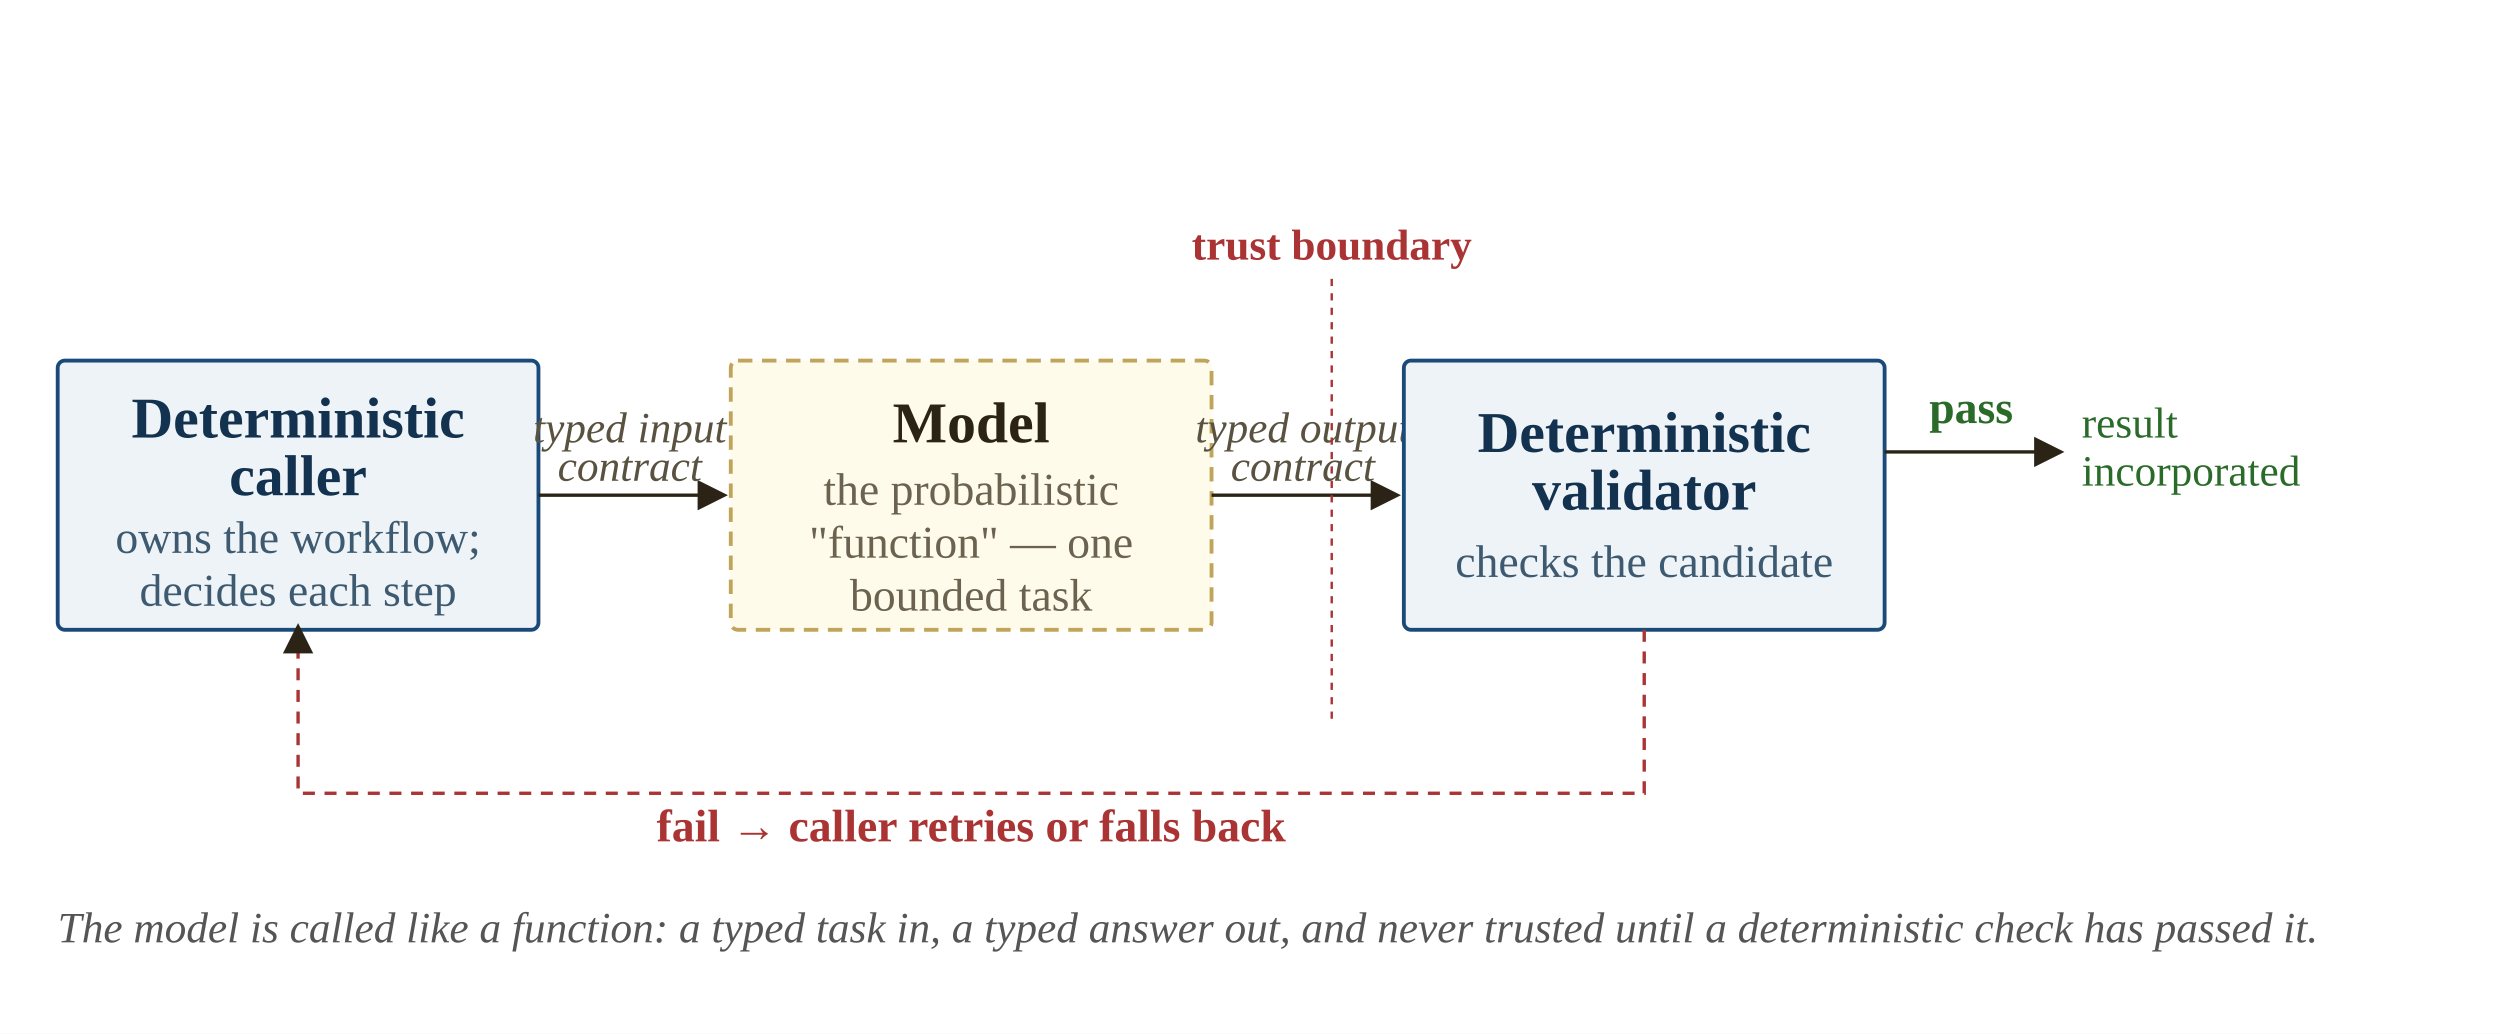
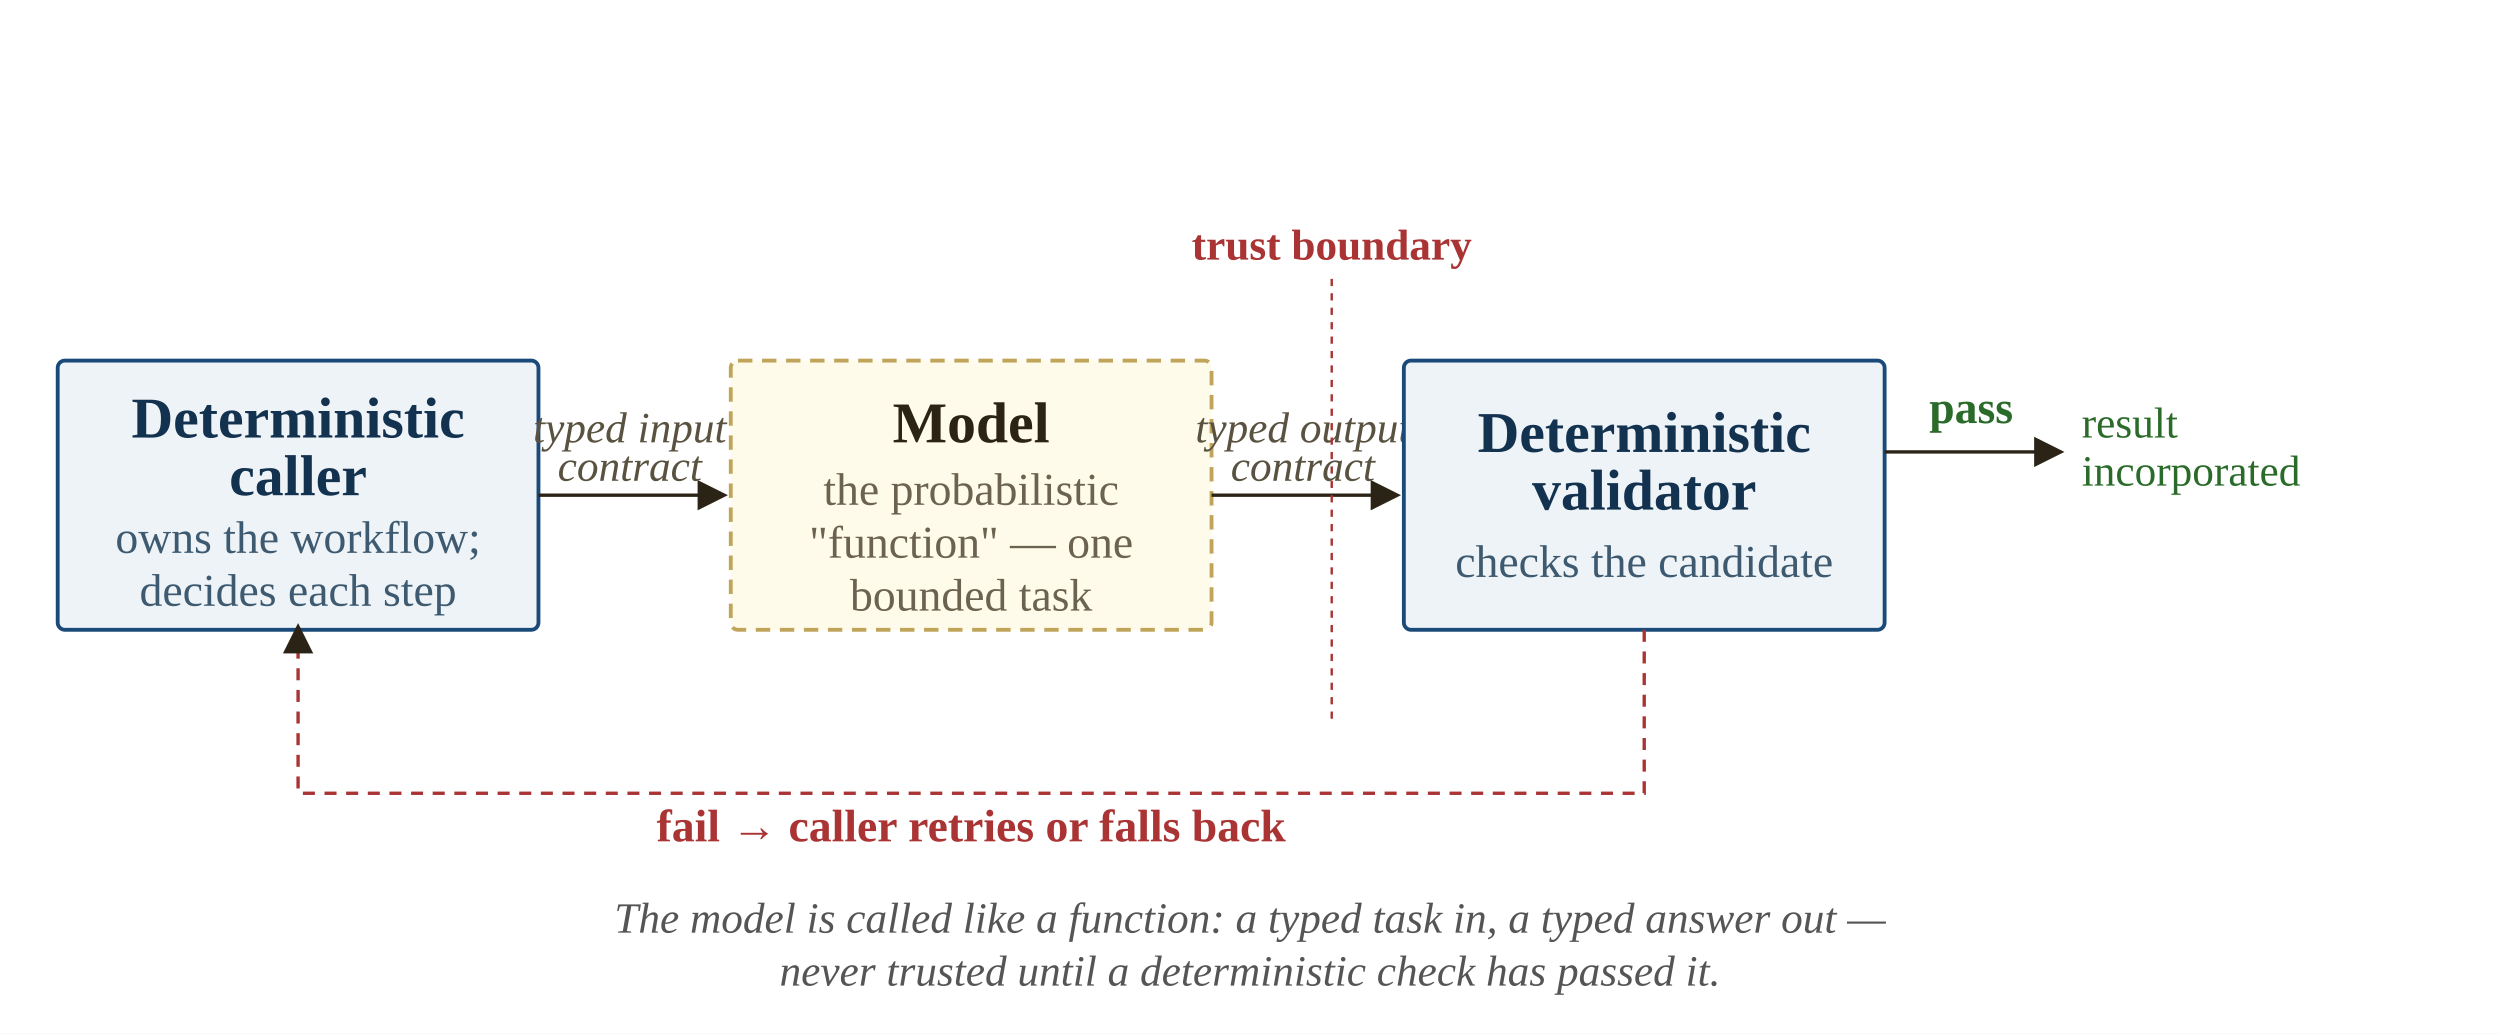
<svg xmlns="http://www.w3.org/2000/svg" viewBox="0 0 1040 430" width="1040" height="430" role="group" aria-labelledby="lfc-title lfc-desc" font-family="Georgia, 'Times New Roman', serif">
  <rect x="0" y="0" width="1040" height="430" fill="#ffffff" />
  <defs>
    <marker id="lfc-arrow" markerWidth="9" markerHeight="9" refX="7" refY="4.5" orient="auto">
      <path d="M0,0 L9,4.5 L0,9 z" fill="#2B2416" />
    </marker>
  </defs>
  <rect x="24" y="150" width="200" height="112" rx="3" fill="#eef3f7" stroke="#1a4a7a" stroke-width="1.6" />
  <text x="124" y="182" text-anchor="middle" font-size="24" font-weight="bold" fill="#12324f">Deterministic</text>
  <text x="124" y="206" text-anchor="middle" font-size="24" font-weight="bold" fill="#12324f">caller</text>
  <text x="124" y="230" text-anchor="middle" font-size="19" fill="#3d5a70">owns the workflow;</text>
  <text x="124" y="252" text-anchor="middle" font-size="19" fill="#3d5a70">decides each step</text>
  <line x1="224" y1="206" x2="300" y2="206" stroke="#2B2416" stroke-width="1.4" marker-end="url(#lfc-arrow)" />
  <text x="262" y="184" text-anchor="middle" font-size="18" font-style="italic" fill="#5a5240">typed input</text>
  <text x="262" y="200" text-anchor="middle" font-size="18" font-style="italic" fill="#5a5240">contract</text>
  <rect x="304" y="150" width="200" height="112" rx="3" fill="#FFFBEA" stroke="#BFA45A" stroke-width="1.6" stroke-dasharray="6 4" />
  <text x="404" y="184" text-anchor="middle" font-size="24" font-weight="bold" fill="#2B2416">Model</text>
  <text x="404" y="210" text-anchor="middle" font-size="19" fill="#6b6250">the probabilistic</text>
  <text x="404" y="232" text-anchor="middle" font-size="19" fill="#6b6250">"function" — one</text>
  <text x="404" y="254" text-anchor="middle" font-size="19" fill="#6b6250">bounded task</text>
  <line x1="504" y1="206" x2="580" y2="206" stroke="#2B2416" stroke-width="1.4" marker-end="url(#lfc-arrow)" />
  <text x="542" y="184" text-anchor="middle" font-size="18" font-style="italic" fill="#5a5240">typed output</text>
  <text x="542" y="200" text-anchor="middle" font-size="18" font-style="italic" fill="#5a5240">contract</text>
  <rect x="584" y="150" width="200" height="112" rx="3" fill="#eef3f7" stroke="#1a4a7a" stroke-width="1.6" />
  <text x="684" y="188" text-anchor="middle" font-size="24" font-weight="bold" fill="#12324f">Deterministic</text>
  <text x="684" y="212" text-anchor="middle" font-size="24" font-weight="bold" fill="#12324f">validator</text>
  <text x="684" y="240" text-anchor="middle" font-size="19" fill="#3d5a70">checks the candidate</text>
  <line x1="554" y1="116" x2="554" y2="300" stroke="#a33" stroke-width="1" stroke-dasharray="3 3" />
  <text x="554" y="108" text-anchor="middle" font-size="18" font-weight="bold" fill="#a33">trust boundary</text>
  <line x1="784" y1="188" x2="856" y2="188" stroke="#2B2416" stroke-width="1.4" marker-end="url(#lfc-arrow)" />
  <text x="820" y="176" text-anchor="middle" font-size="19" font-weight="bold" fill="#2a6b2a">pass</text>
  <text x="866" y="182" text-anchor="start" font-size="18" fill="#2a6b2a">result</text>
  <text x="866" y="202" text-anchor="start" font-size="18" fill="#2a6b2a">incorporated</text>
  <path d="M684,262 L684,330 L124,330 L124,262" fill="none" stroke="#a33" stroke-width="1.4" stroke-dasharray="5 4" marker-end="url(#lfc-arrow)" />
  <text x="404" y="350" text-anchor="middle" font-size="19" font-weight="bold" fill="#a33">fail → caller retries or falls back</text>
-   <text x="24" y="392" font-size="18" font-style="italic" fill="#555">The model is called like a function: a typed task in, a typed answer out, and never trusted until a deterministic check has passed it.</text>
+   <text x="520" y="388" text-anchor="middle" font-size="18" font-style="italic" fill="#555">The model is called like a function: a typed task in, a typed answer out —</text>
+   <text x="520" y="410" text-anchor="middle" font-size="18" font-style="italic" fill="#555">never trusted until a deterministic check has passed it.</text>
</svg>
